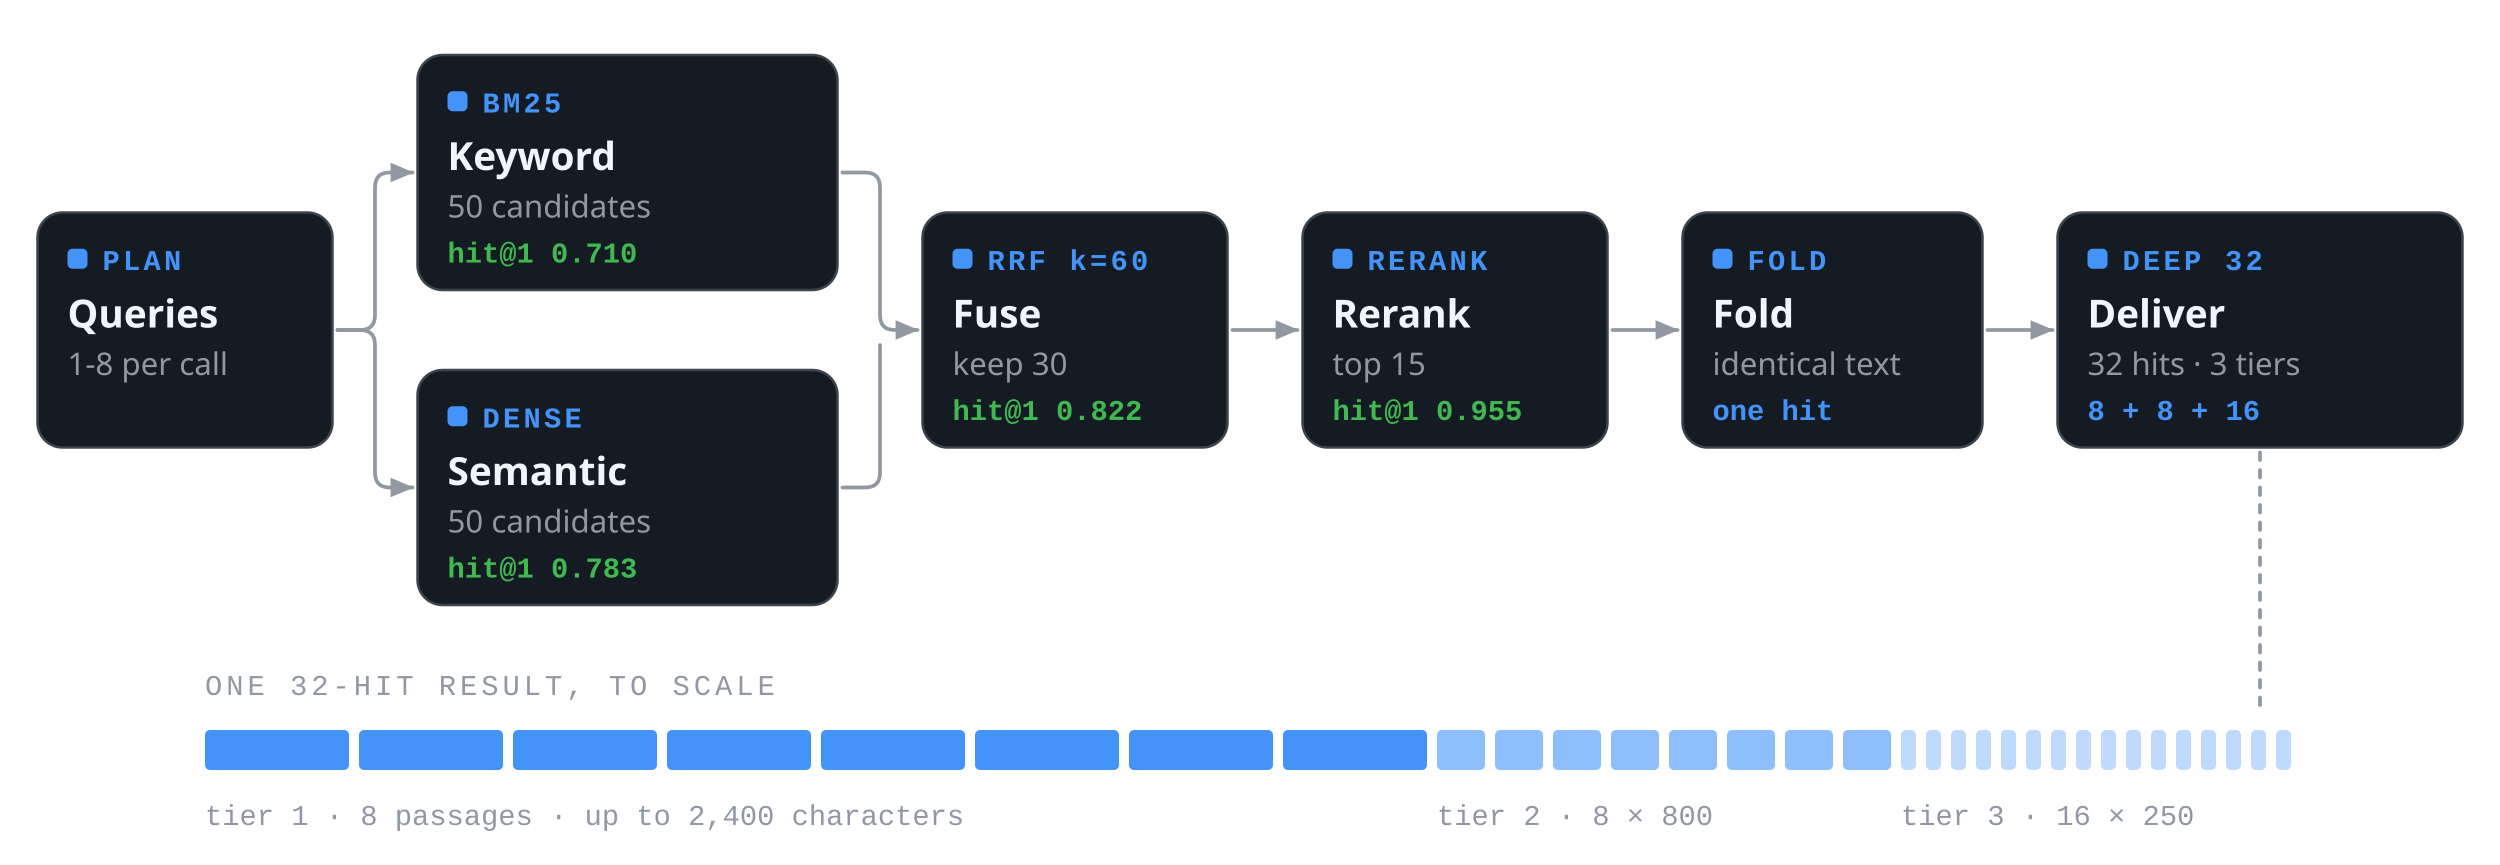
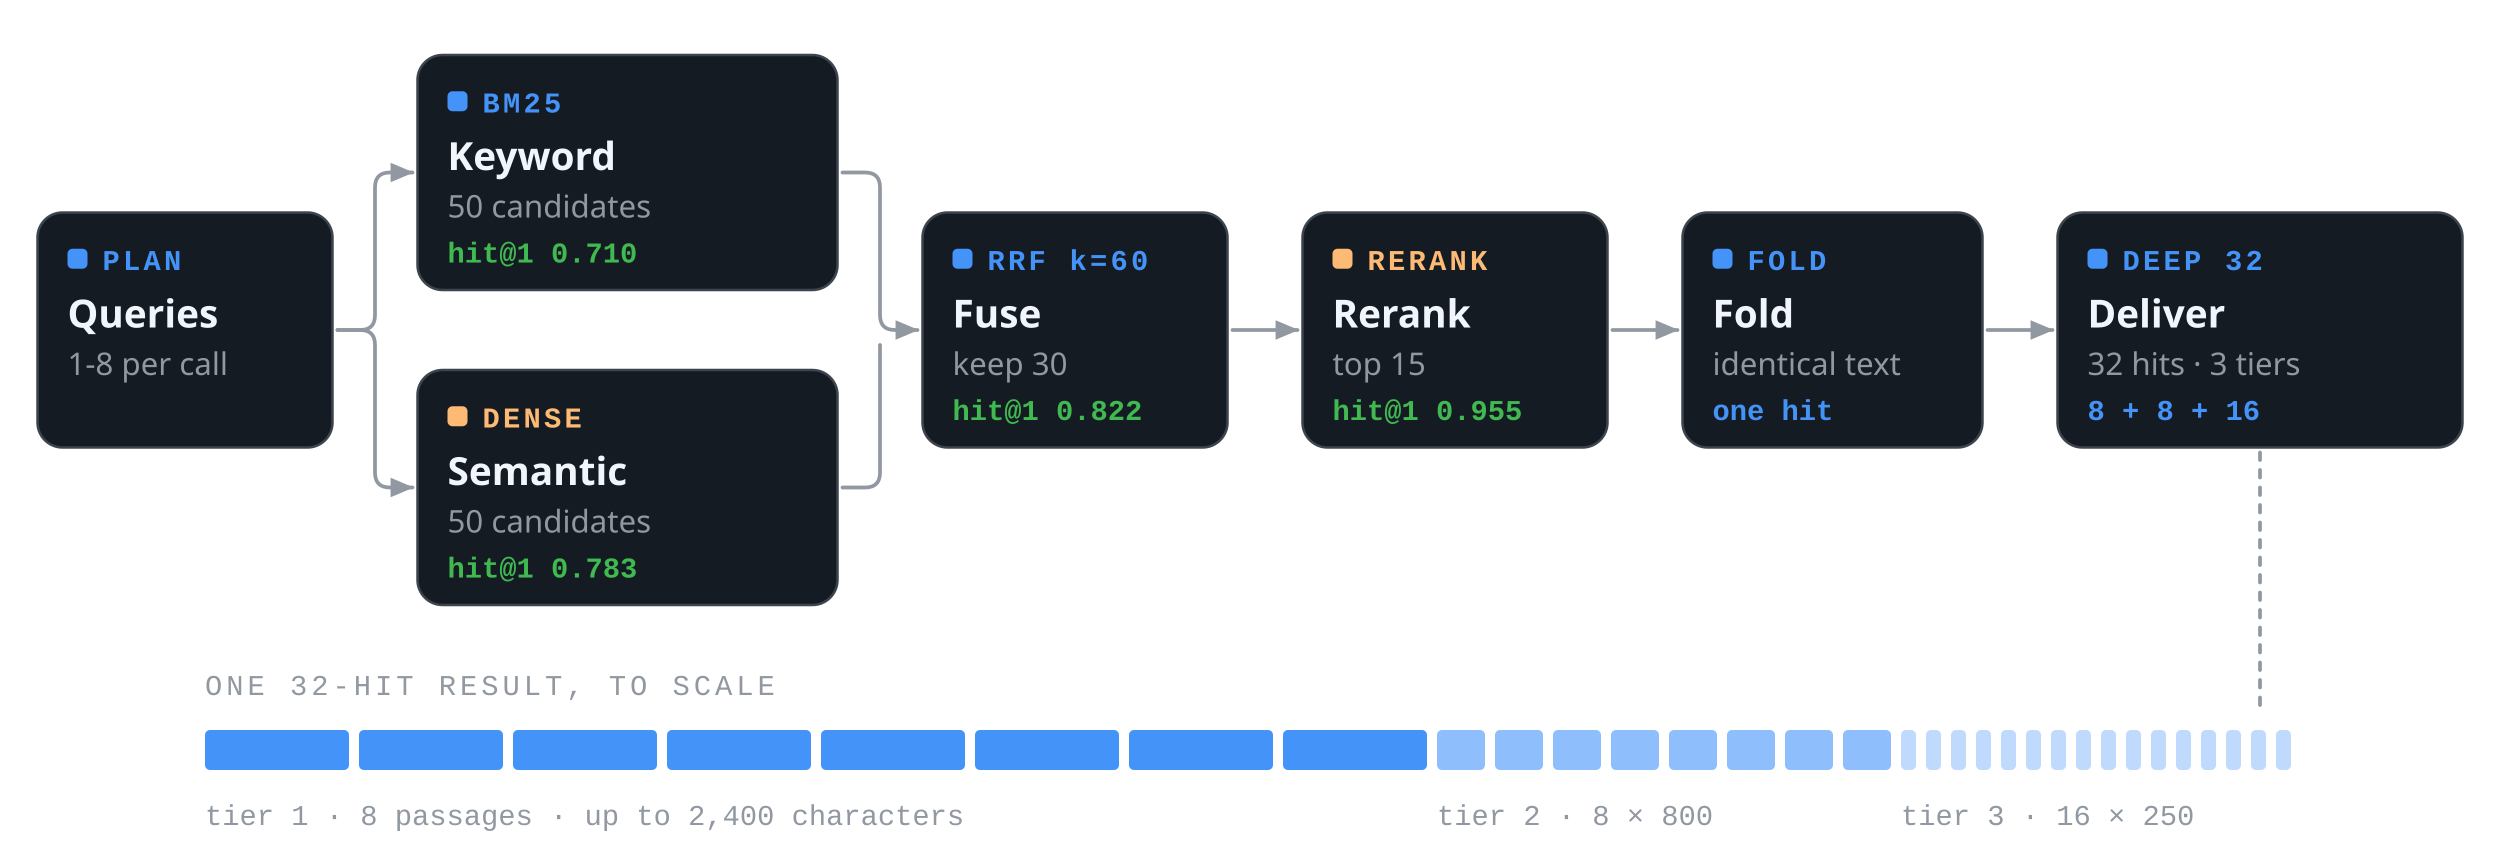
<svg xmlns="http://www.w3.org/2000/svg" width="1000" height="346" viewBox="0 0 1000 346" role="img" aria-labelledby="t d">
  <style>.s{font-family:-apple-system,BlinkMacSystemFont,'Segoe UI','Noto Sans',Helvetica,Arial,sans-serif}.m{font-family:ui-monospace,SFMono-Regular,'SF Mono',Menlo,Consolas,'Liberation Mono',monospace}</style>
  <defs>
    <marker id="ah" viewBox="0 0 10 10" refX="9" refY="5" markerWidth="6.5" markerHeight="6.5" orient="auto">
      <path d="M0 1L9.5 5L0 9z" fill="#9198a1" />
    </marker>
  </defs>
  <rect x="15" y="85" width="118" height="94" rx="10" fill="#151b23" stroke="#3d444d" />
  <rect x="27" y="99.5" width="8" height="8" rx="2" fill="#4493f8" />
  <text x="41" y="108" class="m" font-size="11.5" font-weight="600" fill="#4493f8" letter-spacing="1.3">PLAN</text>
  <text x="27" y="131" class="s" font-size="15.5" font-weight="700" fill="#f0f6fc">Queries</text>
  <text x="27" y="150" class="s" font-size="12.5" font-weight="400" fill="#9198a1">1-8 per call</text>
  <rect x="167" y="22" width="168" height="94" rx="10" fill="#151b23" stroke="#3d444d" />
  <rect x="179" y="36.5" width="8" height="8" rx="2" fill="#4493f8" />
  <text x="193" y="45" class="m" font-size="11.5" font-weight="600" fill="#4493f8" letter-spacing="1.3">BM25</text>
  <text x="179" y="68" class="s" font-size="15.5" font-weight="700" fill="#f0f6fc">Keyword</text>
  <text x="179" y="87" class="s" font-size="12.5" font-weight="400" fill="#9198a1">50 candidates</text>
  <text x="179" y="105" class="m" font-size="11.5" font-weight="600" fill="#3fb950">hit@1 0.710</text>
  <rect x="167" y="148" width="168" height="94" rx="10" fill="#151b23" stroke="#3d444d" />
-   <rect x="179" y="162.5" width="8" height="8" rx="2" fill="#4493f8" />
-   <text x="193" y="171" class="m" font-size="11.5" font-weight="600" fill="#4493f8" letter-spacing="1.3">DENSE</text>
+   <rect x="179" y="162.5" width="8" height="8" rx="2" fill="#fdba74" />
+   <text x="193" y="171" class="m" font-size="11.5" font-weight="600" fill="#fdba74" letter-spacing="1.3">DENSE</text>
  <text x="179" y="194" class="s" font-size="15.5" font-weight="700" fill="#f0f6fc">Semantic</text>
  <text x="179" y="213" class="s" font-size="12.5" font-weight="400" fill="#9198a1">50 candidates</text>
  <text x="179" y="231" class="m" font-size="11.5" font-weight="600" fill="#3fb950">hit@1 0.783</text>
  <rect x="369" y="85" width="122" height="94" rx="10" fill="#151b23" stroke="#3d444d" />
  <rect x="381" y="99.5" width="8" height="8" rx="2" fill="#4493f8" />
  <text x="395" y="108" class="m" font-size="11.5" font-weight="600" fill="#4493f8" letter-spacing="1.3">RRF k=60</text>
  <text x="381" y="131" class="s" font-size="15.5" font-weight="700" fill="#f0f6fc">Fuse</text>
  <text x="381" y="150" class="s" font-size="12.5" font-weight="400" fill="#9198a1">keep 30</text>
  <text x="381" y="168" class="m" font-size="11.5" font-weight="600" fill="#3fb950">hit@1 0.822</text>
  <rect x="521" y="85" width="122" height="94" rx="10" fill="#151b23" stroke="#3d444d" />
-   <rect x="533" y="99.5" width="8" height="8" rx="2" fill="#4493f8" />
-   <text x="547" y="108" class="m" font-size="11.5" font-weight="600" fill="#4493f8" letter-spacing="1.3">RERANK</text>
+   <rect x="533" y="99.5" width="8" height="8" rx="2" fill="#fdba74" />
+   <text x="547" y="108" class="m" font-size="11.5" font-weight="600" fill="#fdba74" letter-spacing="1.3">RERANK</text>
  <text x="533" y="131" class="s" font-size="15.5" font-weight="700" fill="#f0f6fc">Rerank</text>
  <text x="533" y="150" class="s" font-size="12.5" font-weight="400" fill="#9198a1">top 15</text>
  <text x="533" y="168" class="m" font-size="11.5" font-weight="600" fill="#3fb950">hit@1 0.955</text>
  <rect x="673" y="85" width="120" height="94" rx="10" fill="#151b23" stroke="#3d444d" />
  <rect x="685" y="99.5" width="8" height="8" rx="2" fill="#4493f8" />
  <text x="699" y="108" class="m" font-size="11.5" font-weight="600" fill="#4493f8" letter-spacing="1.3">FOLD</text>
  <text x="685" y="131" class="s" font-size="15.5" font-weight="700" fill="#f0f6fc">Fold</text>
  <text x="685" y="150" class="s" font-size="12.5" font-weight="400" fill="#9198a1">identical text</text>
  <text x="685" y="168" class="m" font-size="11.5" font-weight="600" fill="#4493f8">one hit</text>
  <rect x="823" y="85" width="162" height="94" rx="10" fill="#151b23" stroke="#3d444d" />
  <rect x="835" y="99.5" width="8" height="8" rx="2" fill="#4493f8" />
  <text x="849" y="108" class="m" font-size="11.5" font-weight="600" fill="#4493f8" letter-spacing="1.3">DEEP 32</text>
  <text x="835" y="131" class="s" font-size="15.5" font-weight="700" fill="#f0f6fc">Deliver</text>
  <text x="835" y="150" class="s" font-size="12.5" font-weight="400" fill="#9198a1">32 hits · 3 tiers</text>
  <text x="835" y="168" class="m" font-size="11.5" font-weight="600" fill="#4493f8">8 + 8 + 16</text>
  <path d="M135 132H144Q150 132 150 126V75Q150 69 156 69H165" fill="none" stroke="#9198a1" stroke-width="1.5" stroke-linejoin="round" stroke-linecap="round" marker-end="url(#ah)" />
  <path d="M135 132H144Q150 132 150 138V189Q150 195 156 195H165" fill="none" stroke="#9198a1" stroke-width="1.5" stroke-linejoin="round" stroke-linecap="round" marker-end="url(#ah)" />
  <path d="M337 69H346Q352 69 352 75V126Q352 132 358 132H367" fill="none" stroke="#9198a1" stroke-width="1.5" stroke-linejoin="round" stroke-linecap="round" marker-end="url(#ah)" />
  <path d="M337 195H346Q352 195 352 189V138" fill="none" stroke="#9198a1" stroke-width="1.5" stroke-linejoin="round" stroke-linecap="round" />
  <path d="M493 132H519" fill="none" stroke="#9198a1" stroke-width="1.5" stroke-linejoin="round" stroke-linecap="round" marker-end="url(#ah)" />
  <path d="M645 132H671" fill="none" stroke="#9198a1" stroke-width="1.5" stroke-linejoin="round" stroke-linecap="round" marker-end="url(#ah)" />
  <path d="M795 132H821" fill="none" stroke="#9198a1" stroke-width="1.5" stroke-linejoin="round" stroke-linecap="round" marker-end="url(#ah)" />
  <path d="M904 181V284" fill="none" stroke="#9198a1" stroke-width="1.5" stroke-linejoin="round" stroke-linecap="round" stroke-dasharray="3 4" />
  <text x="82" y="278" class="m" font-size="11.5" font-weight="400" fill="#9198a1" letter-spacing="1.6">ONE 32-HIT RESULT, TO SCALE</text>
  <rect x="82" y="292" width="57.6" height="16" rx="2" fill="#4493f8" fill-opacity="1" />
  <rect x="143.6" y="292" width="57.6" height="16" rx="2" fill="#4493f8" fill-opacity="1" />
  <rect x="205.2" y="292" width="57.6" height="16" rx="2" fill="#4493f8" fill-opacity="1" />
  <rect x="266.8" y="292" width="57.6" height="16" rx="2" fill="#4493f8" fill-opacity="1" />
  <rect x="328.4" y="292" width="57.6" height="16" rx="2" fill="#4493f8" fill-opacity="1" />
  <rect x="390" y="292" width="57.6" height="16" rx="2" fill="#4493f8" fill-opacity="1" />
  <rect x="451.6" y="292" width="57.6" height="16" rx="2" fill="#4493f8" fill-opacity="1" />
  <rect x="513.2" y="292" width="57.6" height="16" rx="2" fill="#4493f8" fill-opacity="1" />
  <rect x="574.8" y="292" width="19.2" height="16" rx="2" fill="#4493f8" fill-opacity="0.6" />
  <rect x="598" y="292" width="19.2" height="16" rx="2" fill="#4493f8" fill-opacity="0.6" />
  <rect x="621.2" y="292" width="19.2" height="16" rx="2" fill="#4493f8" fill-opacity="0.6" />
  <rect x="644.4" y="292" width="19.2" height="16" rx="2" fill="#4493f8" fill-opacity="0.6" />
  <rect x="667.6" y="292" width="19.2" height="16" rx="2" fill="#4493f8" fill-opacity="0.6" />
  <rect x="690.8" y="292" width="19.2" height="16" rx="2" fill="#4493f8" fill-opacity="0.6" />
  <rect x="714" y="292" width="19.2" height="16" rx="2" fill="#4493f8" fill-opacity="0.6" />
  <rect x="737.2" y="292" width="19.2" height="16" rx="2" fill="#4493f8" fill-opacity="0.6" />
  <rect x="760.4" y="292" width="6" height="16" rx="2" fill="#4493f8" fill-opacity="0.34" />
  <rect x="770.4" y="292" width="6" height="16" rx="2" fill="#4493f8" fill-opacity="0.34" />
  <rect x="780.4" y="292" width="6" height="16" rx="2" fill="#4493f8" fill-opacity="0.34" />
  <rect x="790.4" y="292" width="6" height="16" rx="2" fill="#4493f8" fill-opacity="0.34" />
  <rect x="800.4" y="292" width="6" height="16" rx="2" fill="#4493f8" fill-opacity="0.34" />
  <rect x="810.4" y="292" width="6" height="16" rx="2" fill="#4493f8" fill-opacity="0.34" />
  <rect x="820.4" y="292" width="6" height="16" rx="2" fill="#4493f8" fill-opacity="0.34" />
  <rect x="830.4" y="292" width="6" height="16" rx="2" fill="#4493f8" fill-opacity="0.34" />
  <rect x="840.4" y="292" width="6" height="16" rx="2" fill="#4493f8" fill-opacity="0.34" />
  <rect x="850.4" y="292" width="6" height="16" rx="2" fill="#4493f8" fill-opacity="0.34" />
  <rect x="860.4" y="292" width="6" height="16" rx="2" fill="#4493f8" fill-opacity="0.34" />
  <rect x="870.4" y="292" width="6" height="16" rx="2" fill="#4493f8" fill-opacity="0.34" />
  <rect x="880.4" y="292" width="6" height="16" rx="2" fill="#4493f8" fill-opacity="0.34" />
  <rect x="890.4" y="292" width="6" height="16" rx="2" fill="#4493f8" fill-opacity="0.34" />
  <rect x="900.4" y="292" width="6" height="16" rx="2" fill="#4493f8" fill-opacity="0.34" />
  <rect x="910.4" y="292" width="6" height="16" rx="2" fill="#4493f8" fill-opacity="0.34" />
  <text x="82" y="330" class="m" font-size="11.5" font-weight="400" fill="#9198a1">tier 1 · 8 passages · up to 2,400 characters</text>
  <text x="574.8" y="330" class="m" font-size="11.5" font-weight="400" fill="#9198a1">tier 2 · 8 × 800</text>
  <text x="760.4" y="330" class="m" font-size="11.5" font-weight="400" fill="#9198a1">tier 3 · 16 × 250</text>
</svg>
